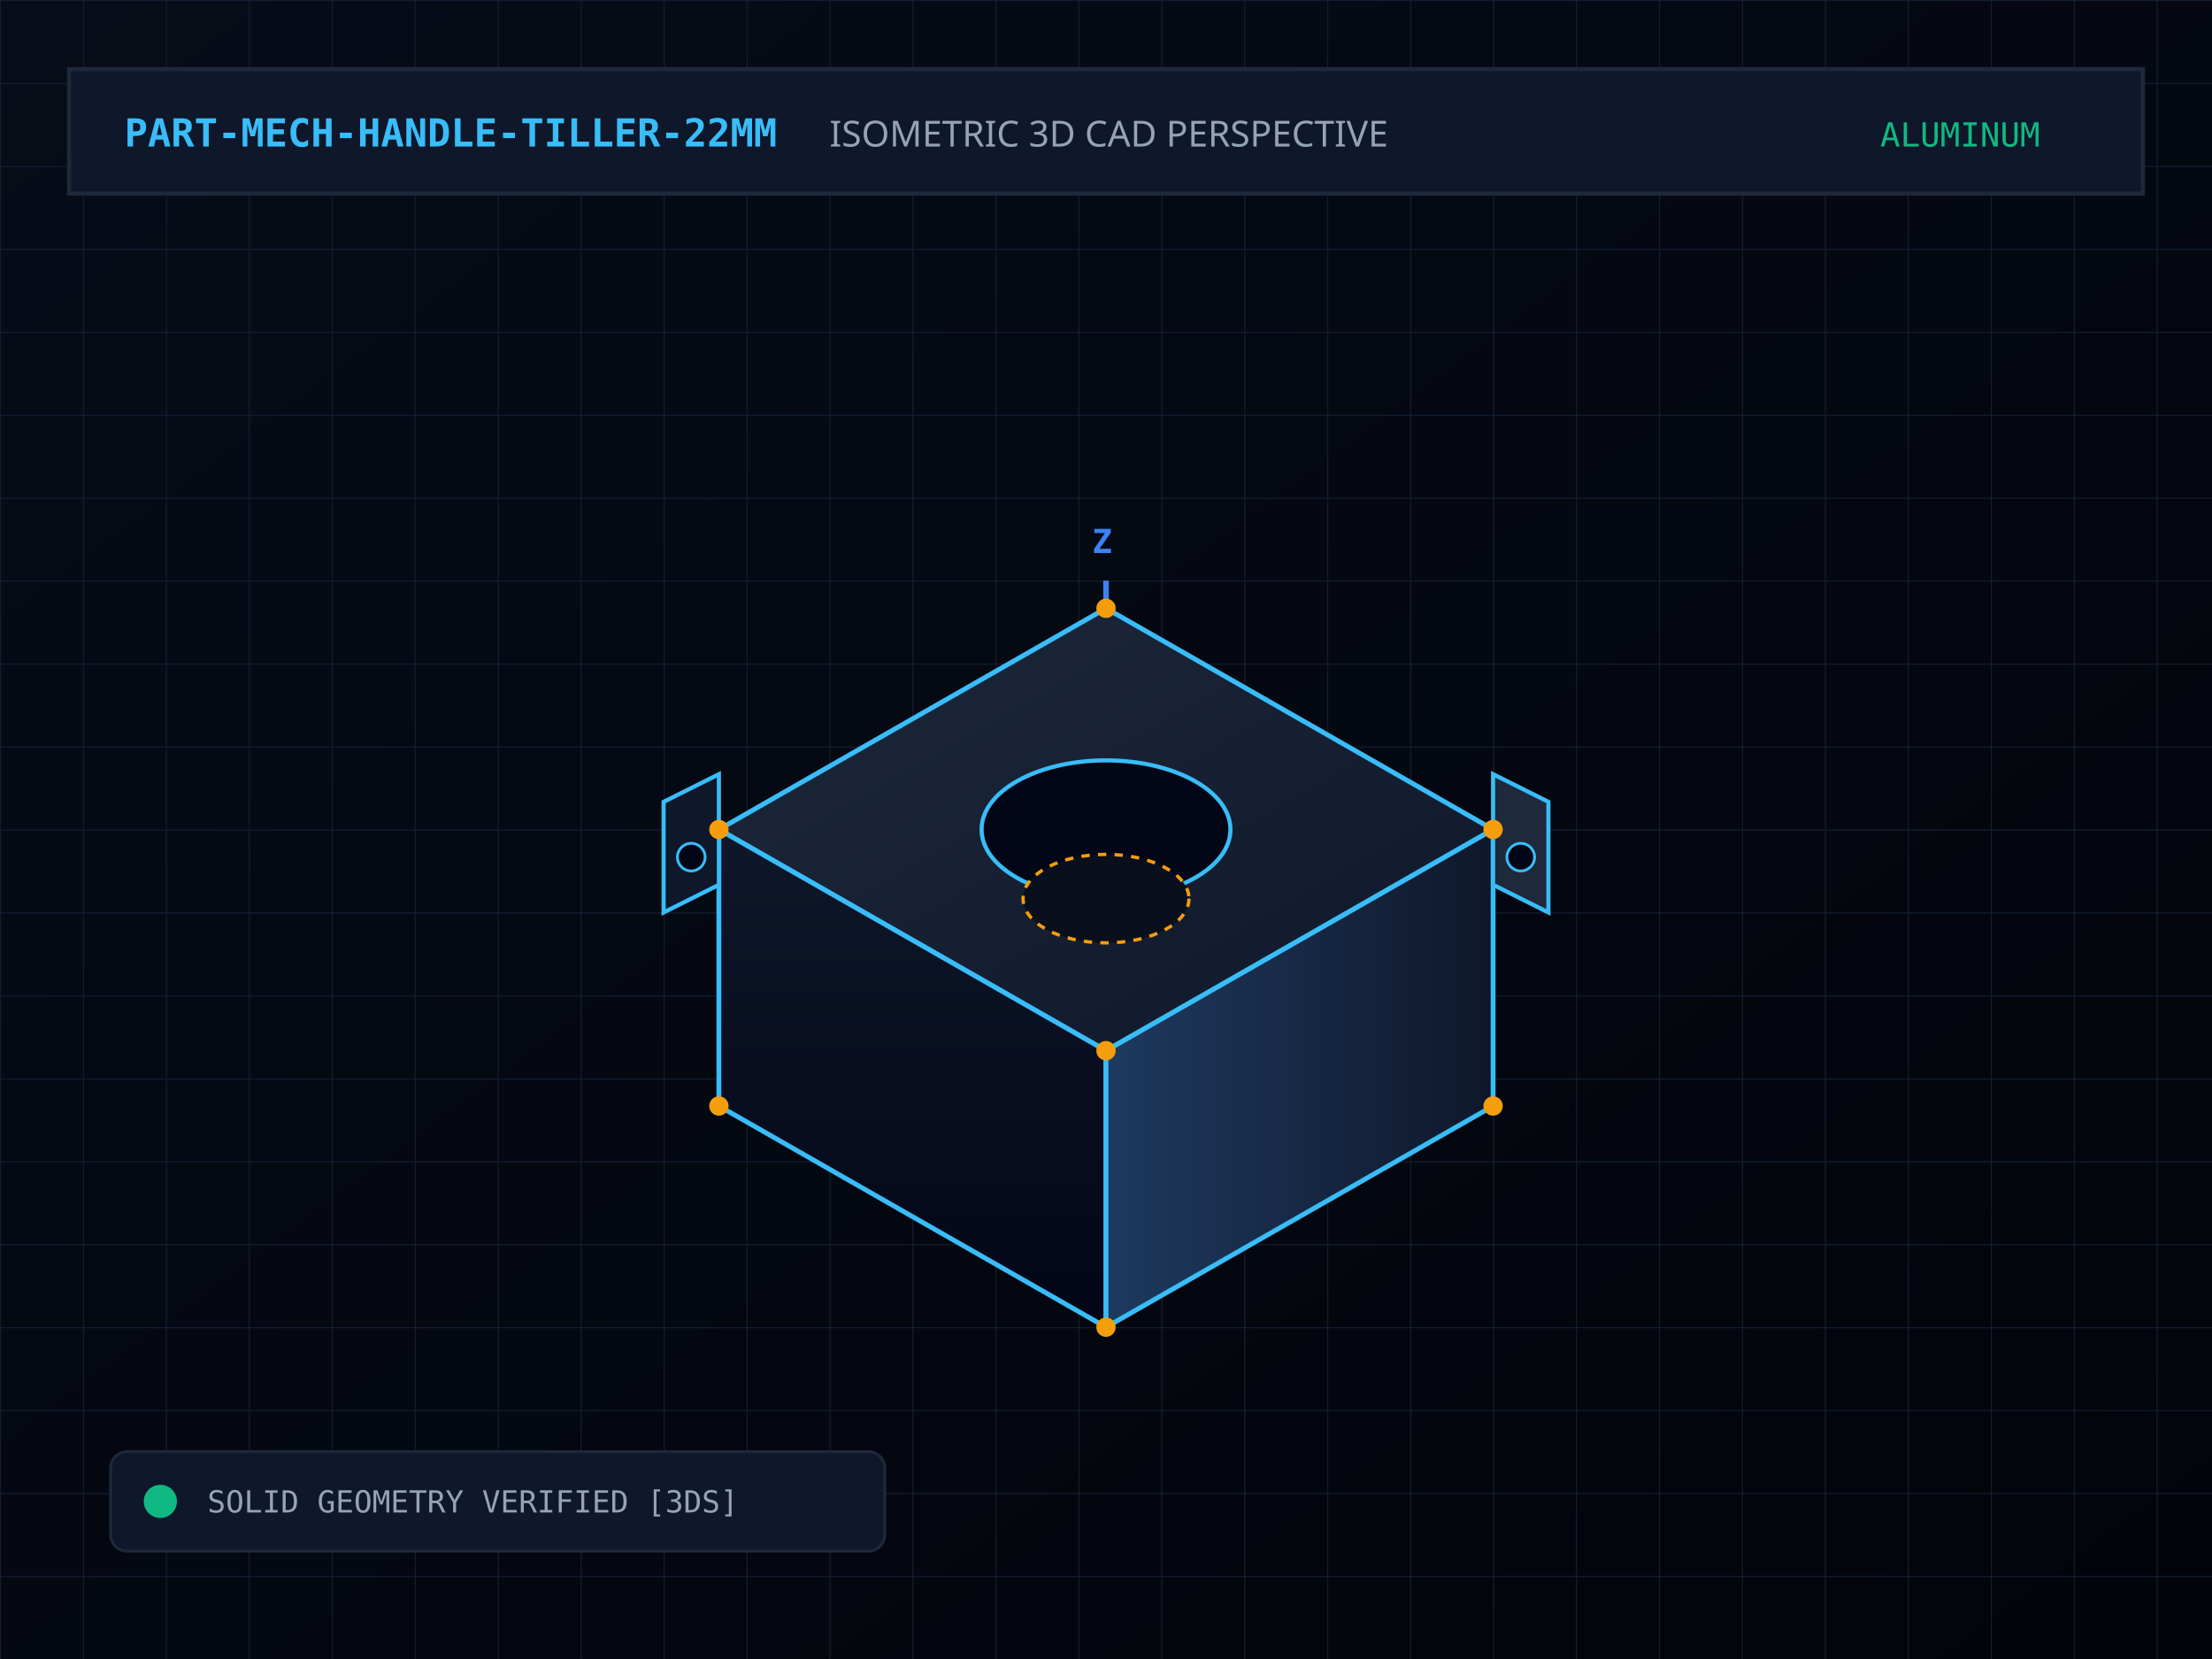
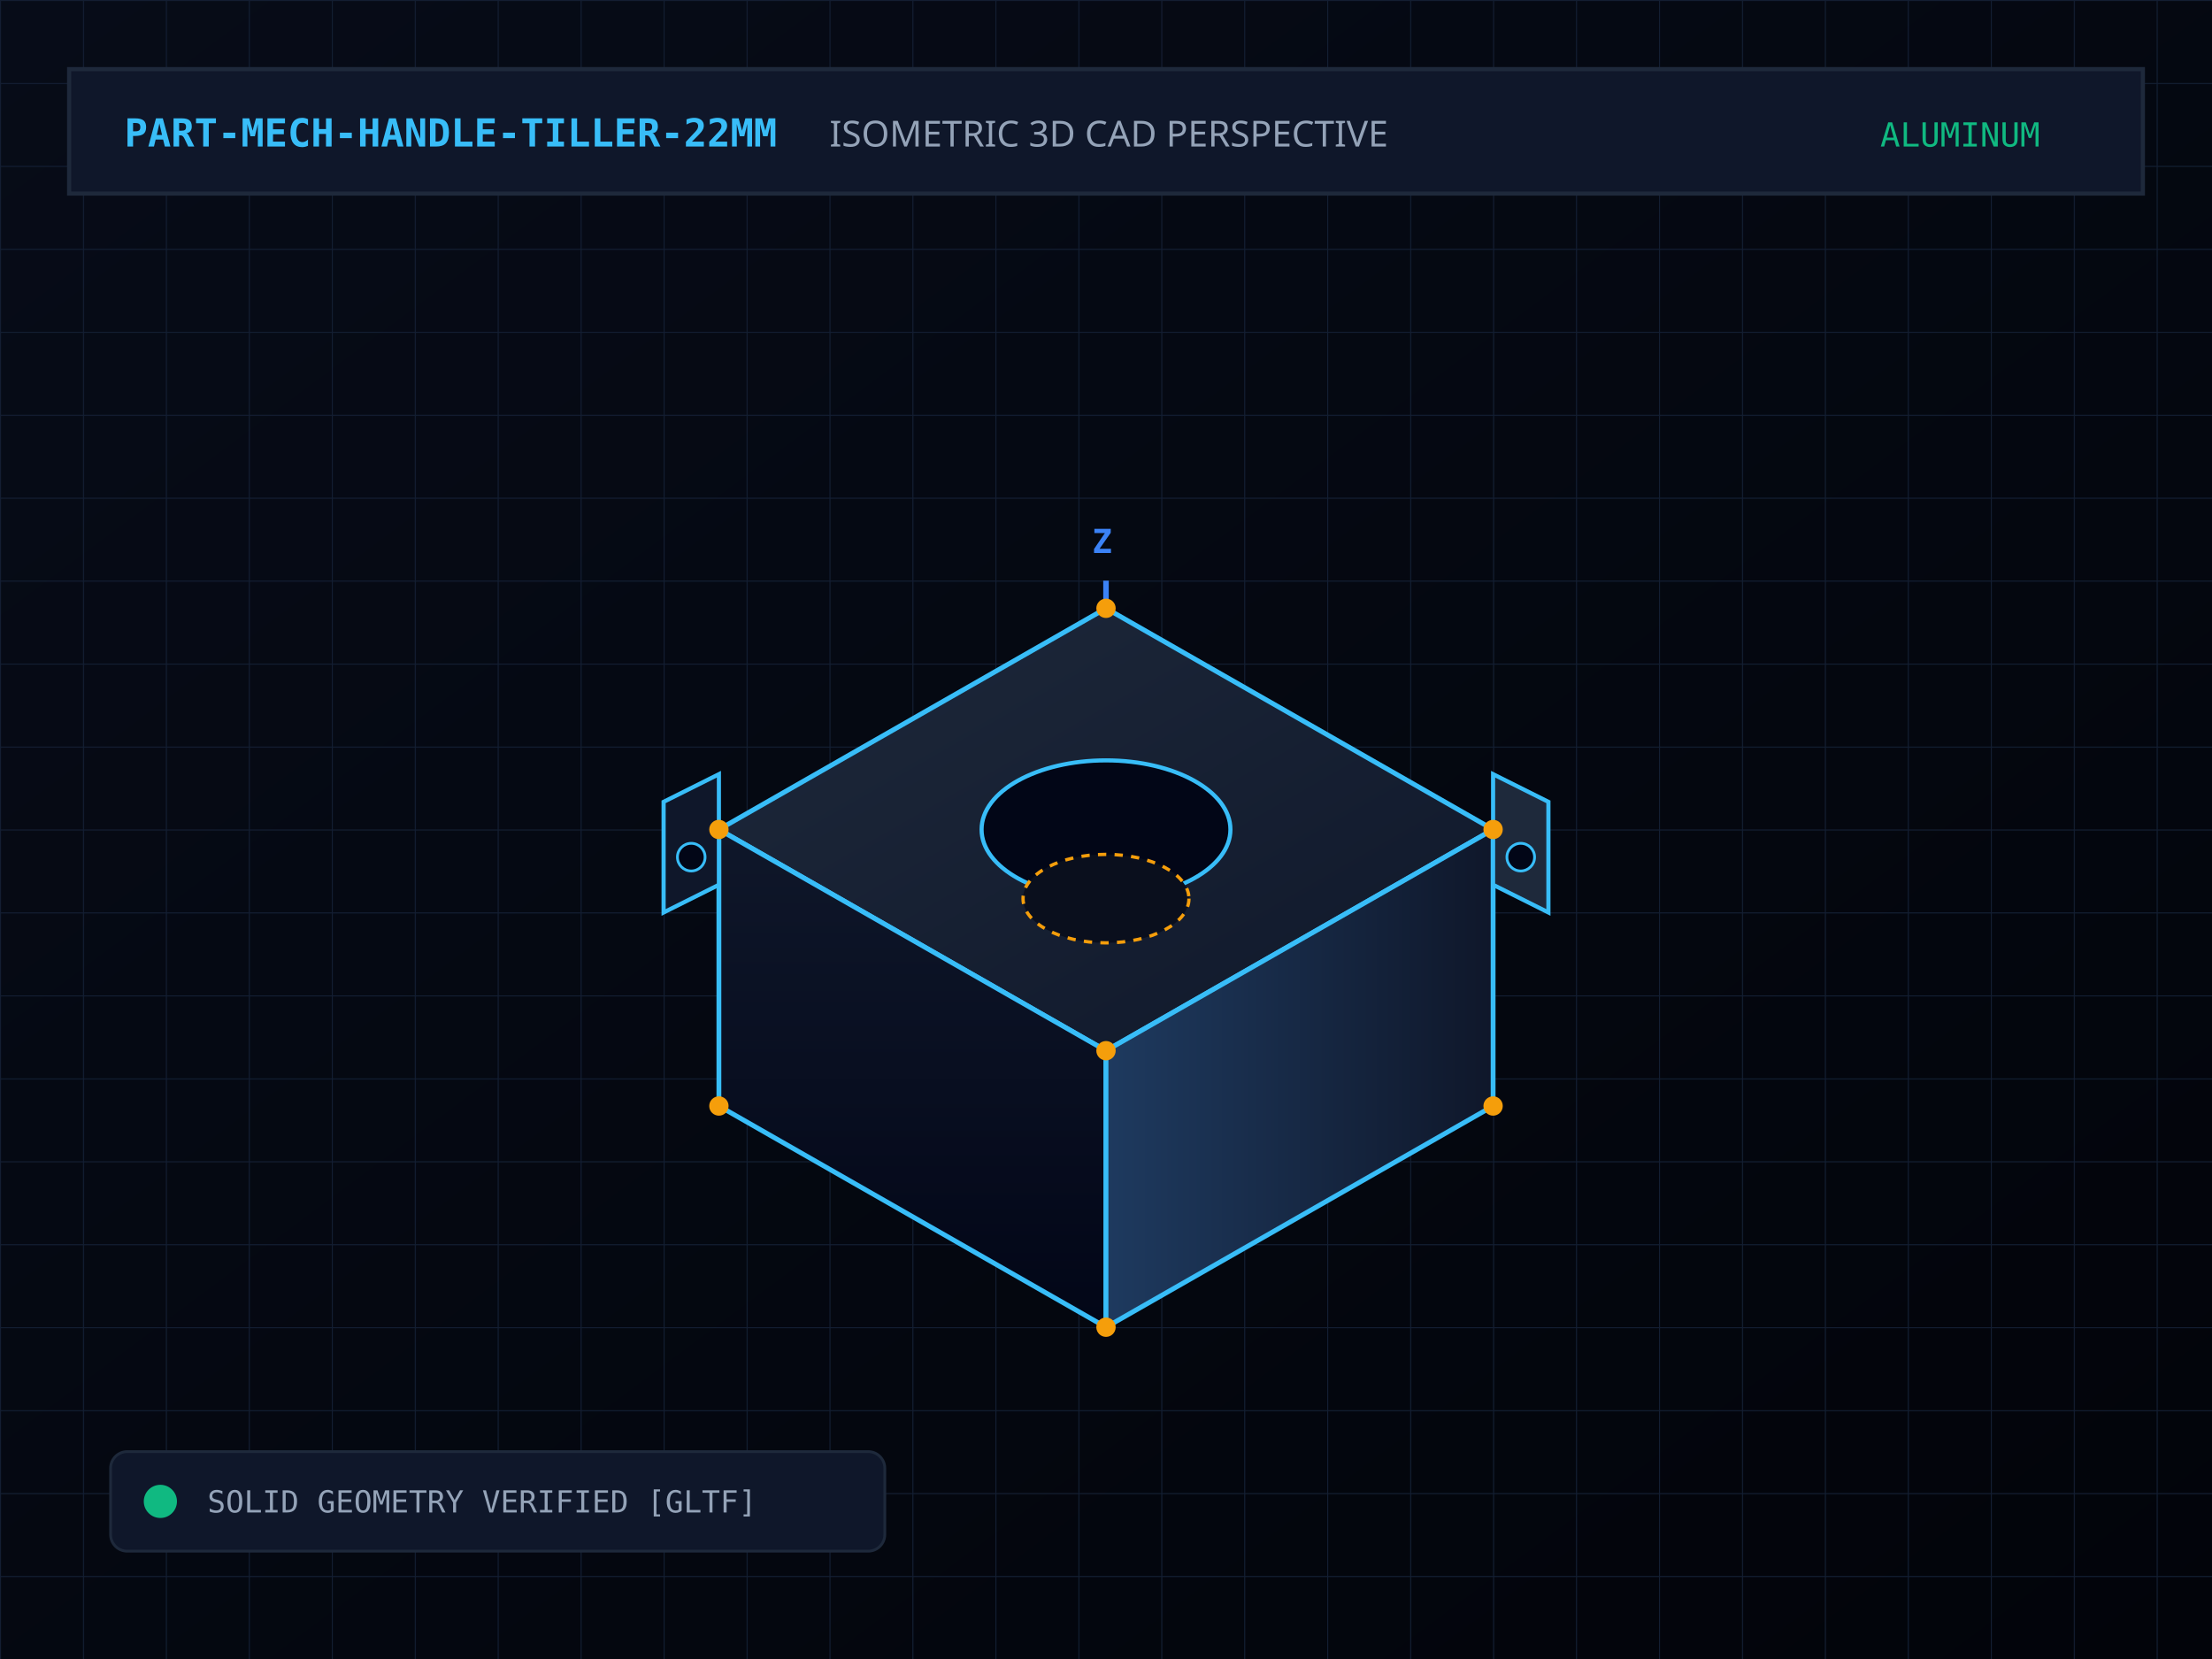
<svg xmlns="http://www.w3.org/2000/svg" viewBox="0 0 800 600" width="100%" height="100%">
  <defs>
    <linearGradient id="iso-bg" x1="0%" y1="0%" x2="100%" y2="100%">
      <stop offset="0%" stop-color="#070c18" />
      <stop offset="100%" stop-color="#02040a" />
    </linearGradient>
    <pattern id="iso-grid" width="30" height="30" patternUnits="userSpaceOnUse">
      <path d="M 30 0 L 0 0 0 30" fill="none" stroke="#131e32" stroke-width="0.75" />
    </pattern>
    <linearGradient id="face-top" x1="0%" y1="0%" x2="100%" y2="100%">
      <stop offset="0%" stop-color="#1e293b" />
      <stop offset="100%" stop-color="#0f172a" />
    </linearGradient>
    <linearGradient id="face-left" x1="0%" y1="0%" x2="0%" y2="100%">
      <stop offset="0%" stop-color="#0f172a" />
      <stop offset="100%" stop-color="#020617" />
    </linearGradient>
    <linearGradient id="face-right" x1="0%" y1="0%" x2="100%" y2="0%">
      <stop offset="0%" stop-color="#1e3a5f" />
      <stop offset="100%" stop-color="#0f172a" />
    </linearGradient>
  </defs>
  <rect width="100%" height="100%" fill="url(#iso-bg)" />
  <rect width="100%" height="100%" fill="url(#iso-grid)" />
  <rect x="25" y="25" width="750" height="45" fill="#0f172a" stroke="#1e293b" stroke-width="1.5" />
  <text x="45" y="53" font-family="monospace" font-size="14" font-weight="bold" fill="#38bdf8">PART-MECH-HANDLE-TILLER-22MM</text>
  <text x="300" y="53" font-family="sans-serif" font-size="13" fill="#94a3b8">ISOMETRIC 3D CAD PERSPECTIVE</text>
  <text x="680" y="53" font-family="monospace" font-size="12" fill="#10b981">ALUMINUM</text>
  <g transform="translate(400, 310)">
    <line x1="0" y1="0" x2="-90" y2="52" stroke="#ef4444" stroke-width="2" />
    <text x="-105" y="60" font-family="monospace" font-size="12" font-weight="bold" fill="#ef4444">X</text>
    <line x1="0" y1="0" x2="90" y2="52" stroke="#10b981" stroke-width="2" />
    <text x="100" y="60" font-family="monospace" font-size="12" font-weight="bold" fill="#10b981">Y</text>
    <line x1="0" y1="0" x2="0" y2="-100" stroke="#3b82f6" stroke-width="2" />
    <text x="-5" y="-110" font-family="monospace" font-size="12" font-weight="bold" fill="#3b82f6">Z</text>
    <polygon points="0,-90 140,-10 0,70 -140,-10" fill="url(#face-top)" stroke="#38bdf8" stroke-width="1.75" />
    <polygon points="-140,-10 0,70 0,170 -140,90" fill="url(#face-left)" stroke="#38bdf8" stroke-width="1.75" />
    <polygon points="0,70 140,-10 140,90 0,170" fill="url(#face-right)" stroke="#38bdf8" stroke-width="1.75" />
    <ellipse cx="0" cy="-10" rx="45" ry="25" fill="#020617" stroke="#38bdf8" stroke-width="1.5" />
    <ellipse cx="0" cy="15" rx="30" ry="16" fill="#0a0f1d" stroke="#f59e0b" stroke-width="1.2" stroke-dasharray="3,3" />
    <polygon points="-160,-20 -140,-30 -140,10 -160,20" fill="#0f172a" stroke="#38bdf8" stroke-width="1.5" />
    <circle cx="-150" cy="0" r="5" fill="#020617" stroke="#38bdf8" stroke-width="1" />
    <polygon points="140,-30 160,-20 160,20 140,10" fill="#1e293b" stroke="#38bdf8" stroke-width="1.5" />
    <circle cx="150" cy="0" r="5" fill="#020617" stroke="#38bdf8" stroke-width="1" />
    <circle cx="0" cy="70" r="3.5" fill="#f59e0b" />
    <circle cx="-140" cy="-10" r="3.5" fill="#f59e0b" />
    <circle cx="140" cy="-10" r="3.5" fill="#f59e0b" />
    <circle cx="0" cy="-90" r="3.5" fill="#f59e0b" />
    <circle cx="0" cy="170" r="3.5" fill="#f59e0b" />
    <circle cx="-140" cy="90" r="3.5" fill="#f59e0b" />
    <circle cx="140" cy="90" r="3.5" fill="#f59e0b" />
  </g>
  <rect x="40" y="525" width="280" height="36" rx="6" fill="#0f172a" stroke="#1e293b" stroke-width="1" />
  <circle cx="58" cy="543" r="6" fill="#10b981" />
-   <text x="75" y="547" font-family="monospace" font-size="11" fill="#94a3b8">SOLID GEOMETRY VERIFIED [3DS]</text>
+   <text x="75" y="547" font-family="monospace" font-size="11" fill="#94a3b8">SOLID GEOMETRY VERIFIED [GLTF]</text>
</svg>
